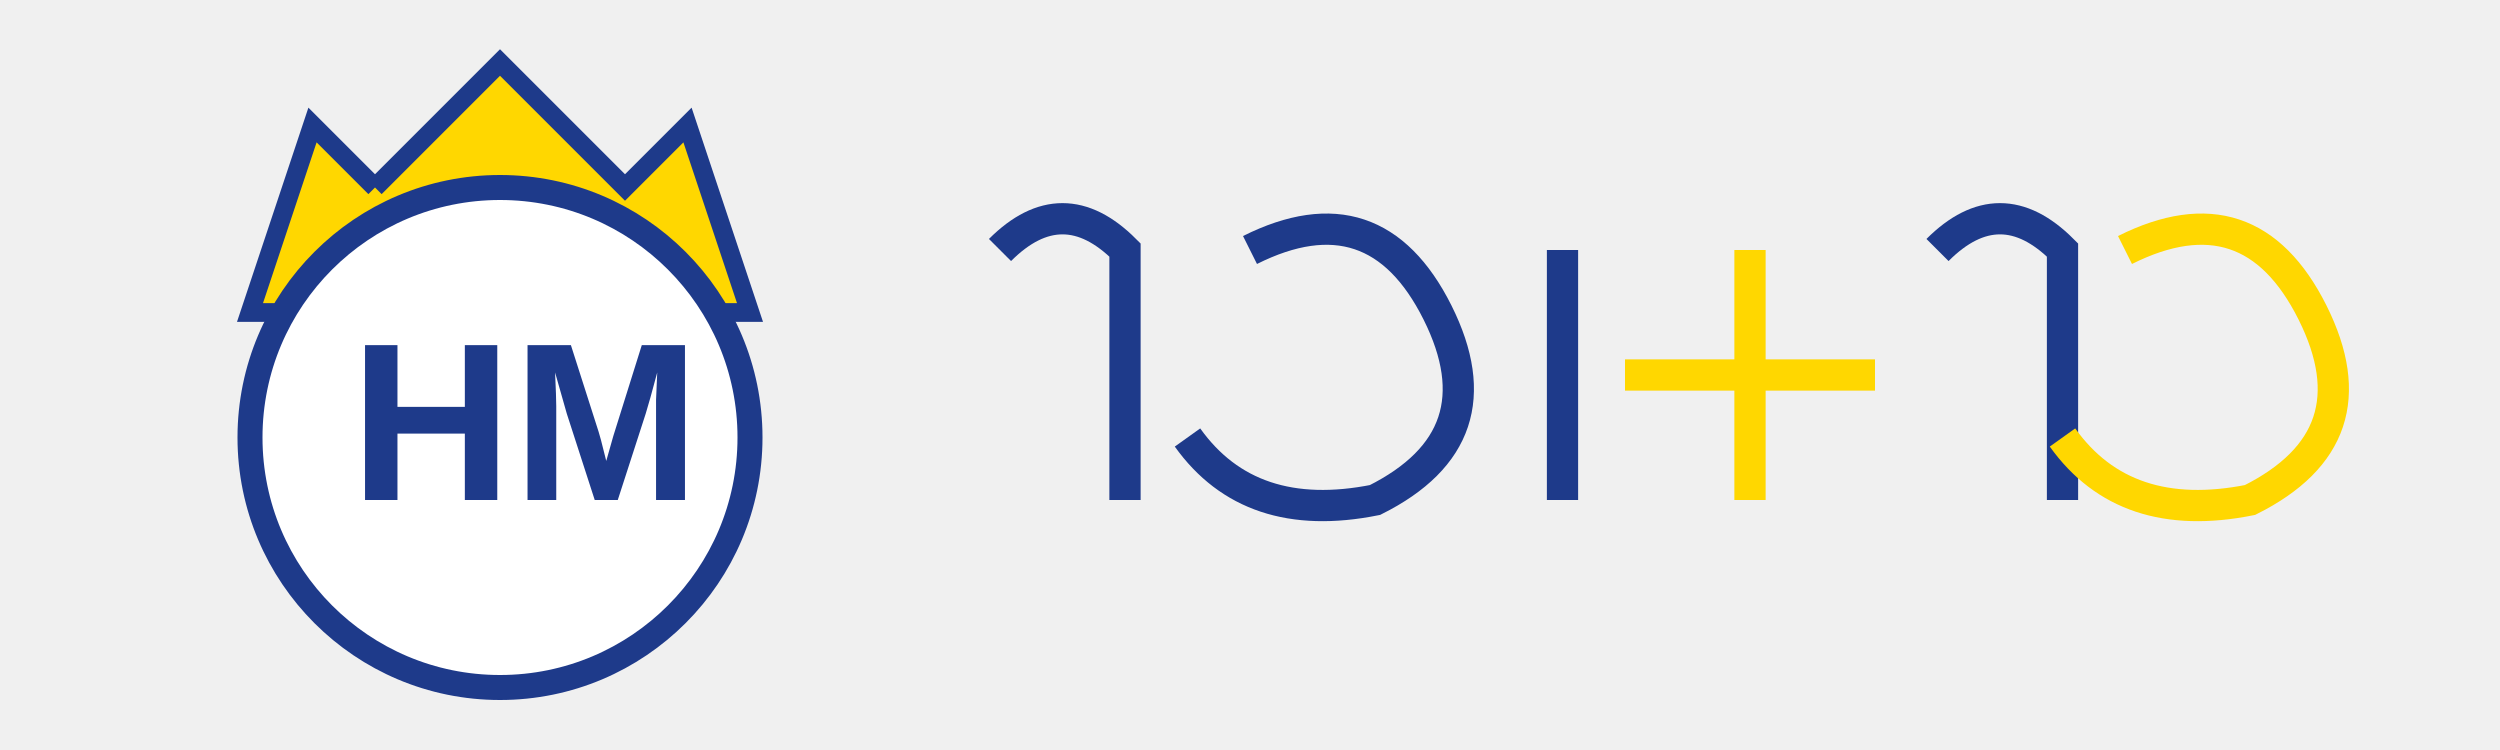
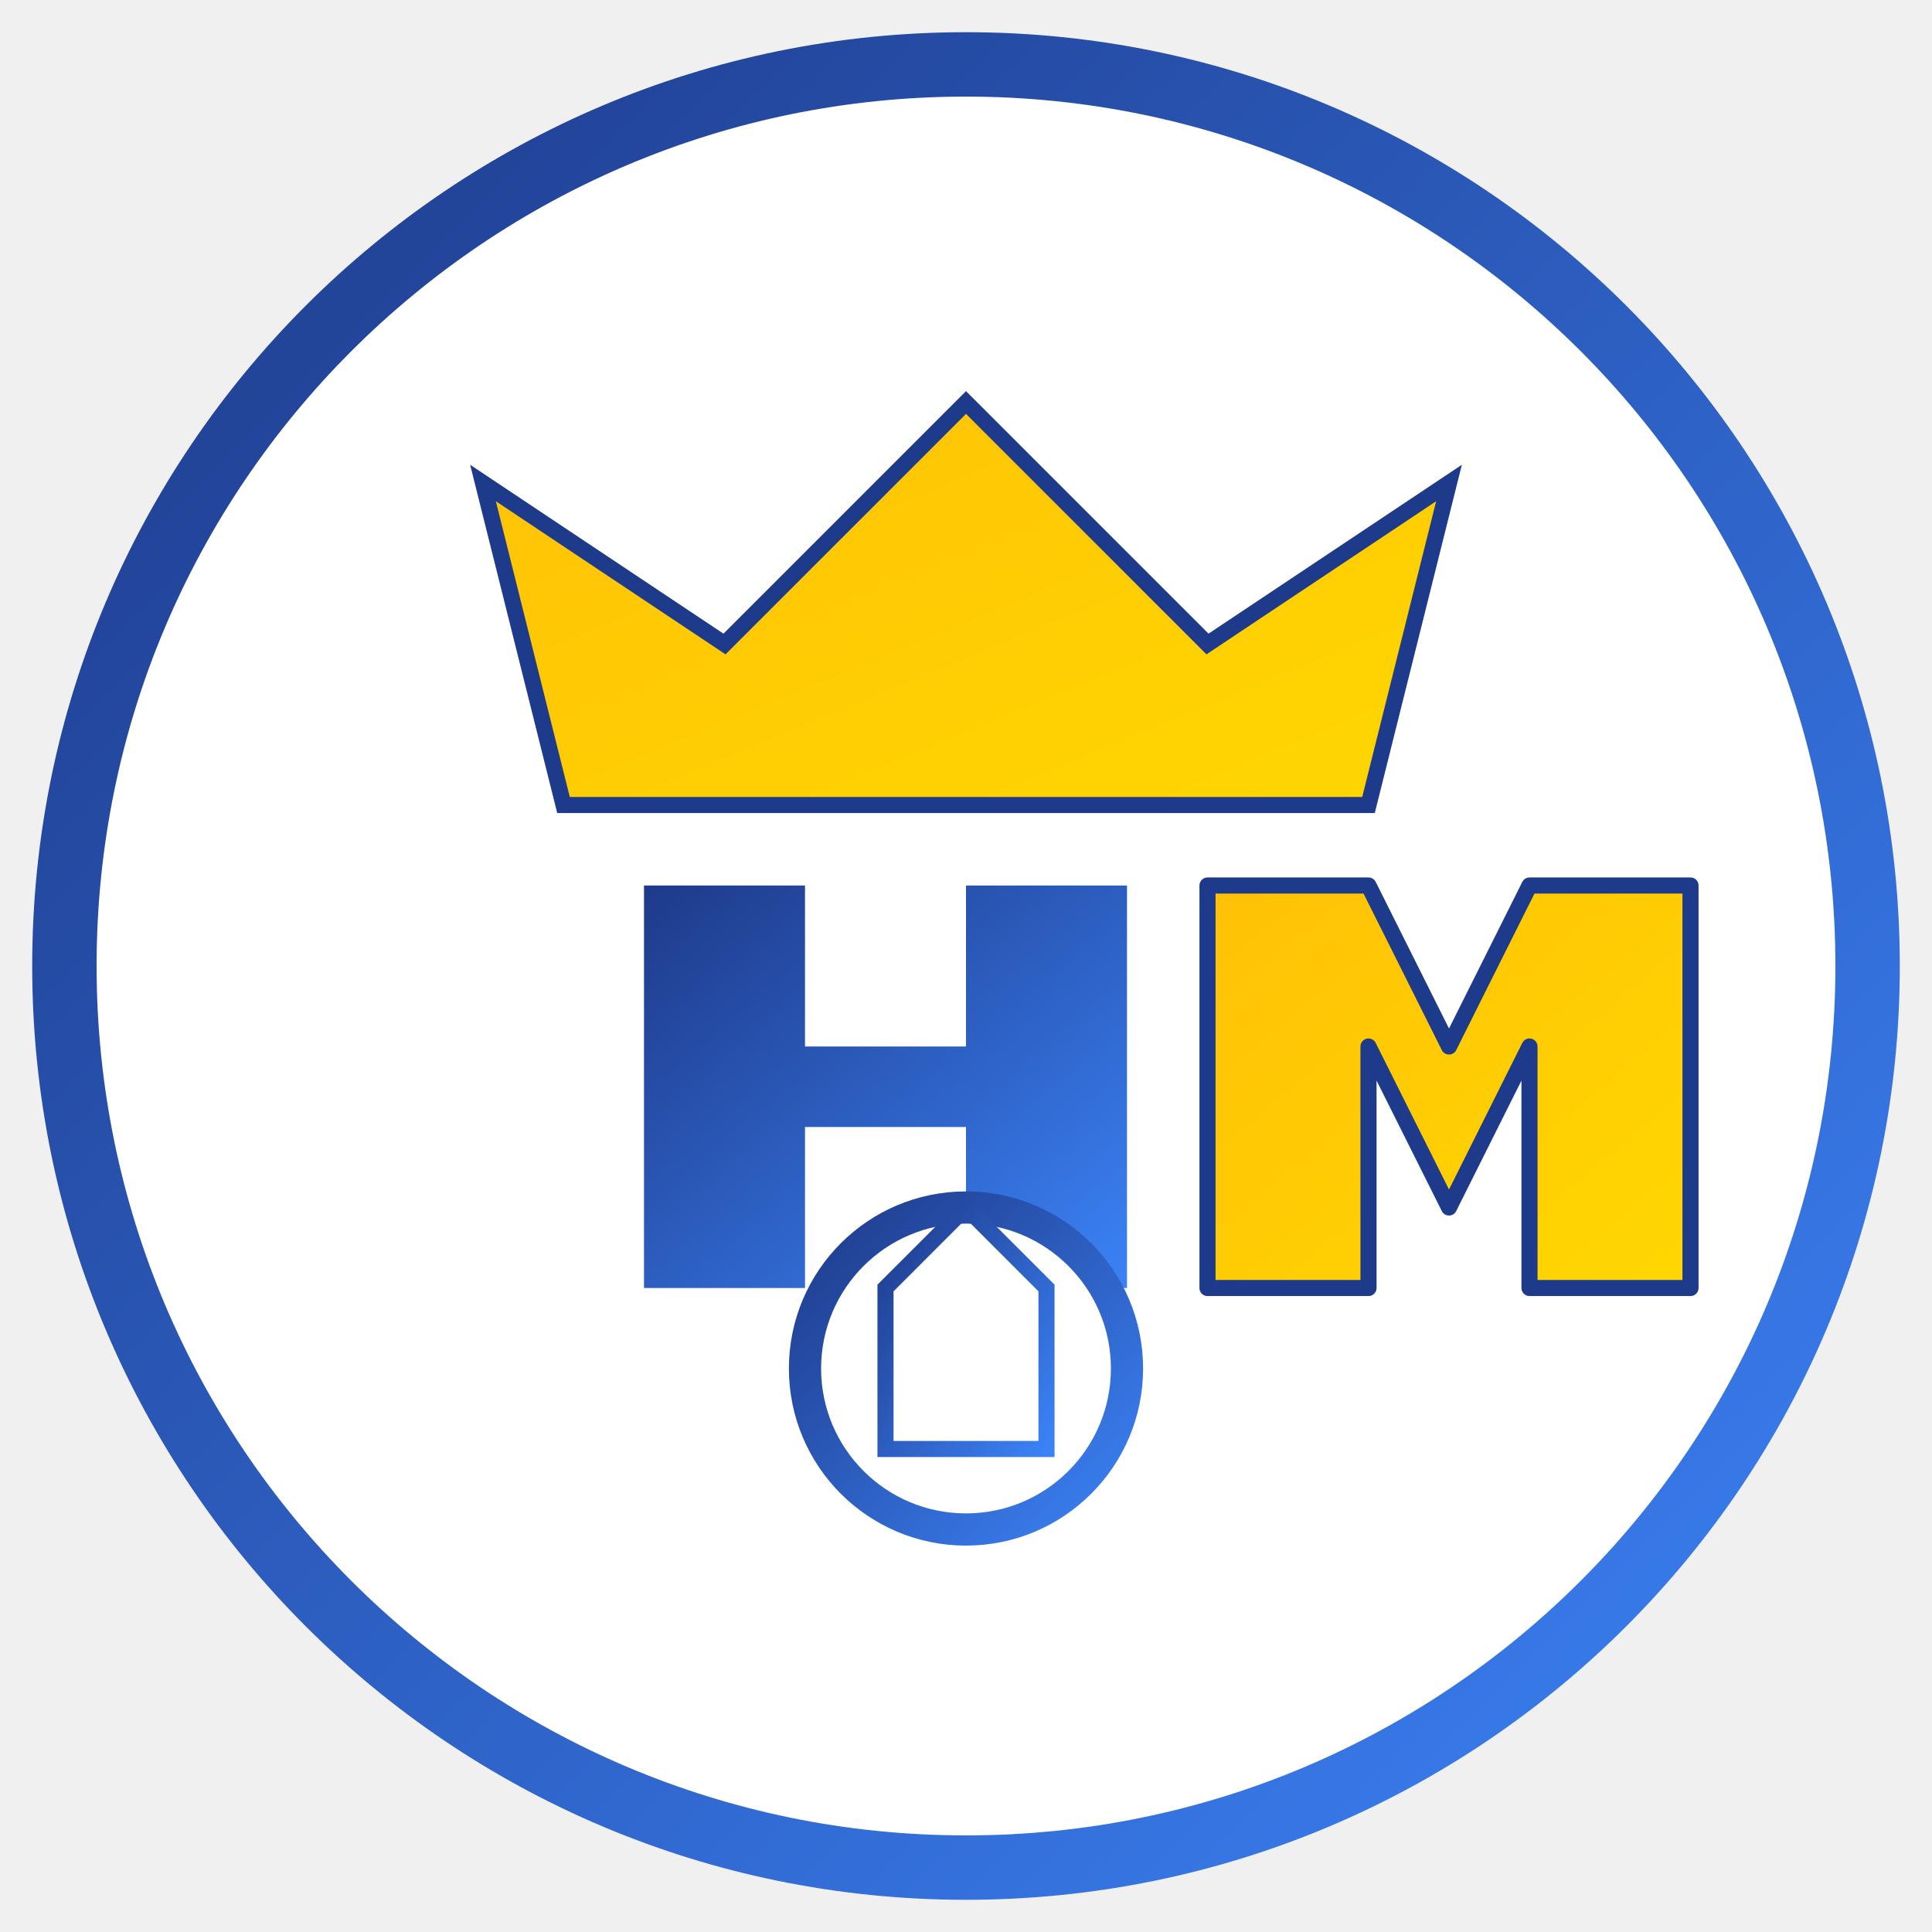
- <svg xmlns="http://www.w3.org/2000/svg" width="200" height="60" viewBox="0 0 200 60">
-   <path d="M30 15 L40 5 L50 15 L55 10 L60 25 L20 25 L25 10 L30 15" fill="#FFD700" stroke="#1E3A8A" stroke-width="1.5" />
-   <circle cx="40" cy="35" r="20" fill="#FFFFFF" stroke="#1E3A8A" stroke-width="2" />
-   <text x="28" y="40" font-family="Arial, sans-serif" font-weight="bold" font-size="18" fill="#1E3A8A">HM</text>
-   <path d="M80 20 Q85 15, 90 20 L90 40" stroke="#1E3A8A" stroke-width="2.5" fill="none" />
-   <path d="M100 20 Q110 15, 115 25 Q120 35, 110 40 Q100 42, 95 35" stroke="#1E3A8A" stroke-width="2.5" fill="none" />
-   <path d="M125 20 L125 40" stroke="#1E3A8A" stroke-width="2.5" fill="none" />
-   <path d="M140 20 L140 40 M130 30 L150 30" stroke="#FFD700" stroke-width="2.5" fill="none" />
-   <path d="M155 20 Q160 15, 165 20 L165 40" stroke="#1E3A8A" stroke-width="2.5" fill="none" />
-   <path d="M170 20 Q180 15, 185 25 Q190 35, 180 40 Q170 42, 165 35" stroke="#FFD700" stroke-width="2.5" fill="none" />
+ <svg xmlns="http://www.w3.org/2000/svg" width="120" height="120" viewBox="0 0 120 120">
+   <defs>
+     <linearGradient id="gradientBlue" x1="0%" y1="0%" x2="100%" y2="100%">
+       <stop offset="0%" stop-color="#1E3A8A" />
+       <stop offset="100%" stop-color="#3B82F6" />
+     </linearGradient>
+     <linearGradient id="gradientGold" x1="0%" y1="0%" x2="100%" y2="100%">
+       <stop offset="0%" stop-color="#FFC107" />
+       <stop offset="100%" stop-color="#FFD700" />
+     </linearGradient>
+   </defs>
+   <circle cx="60" cy="60" r="56" fill="white" stroke="url(#gradientBlue)" stroke-width="4" />
+   <path d="M60 25 L75 40 L90 30 L85 50 L35 50 L30 30 L45 40 Z" fill="url(#gradientGold)" stroke="#1E3A8A" stroke-width="1" />
+   <g transform="translate(35, 45)">
+     <path d="M5 10 L5 35 L15 35 L15 25 L25 25 L25 35 L35 35 L35 10 L25 10 L25 20 L15 20 L15 10 Z" fill="url(#gradientBlue)" />
+     <path d="M50 10 L40 10 L40 35 L50 35 L50 20 L55 30 L60 20 L60 35 L70 35 L70 10 L60 10 L55 20 Z" fill="url(#gradientGold)" stroke="#1E3A8A" stroke-width="1" stroke-linejoin="round" />
+   </g>
+   <circle cx="60" cy="85" r="10" fill="white" stroke="url(#gradientBlue)" stroke-width="2" />
+   <path d="M60 75 L55 80 L55 90 L65 90 L65 80 Z" fill="none" stroke="url(#gradientBlue)" stroke-width="1" />
+   <path d="M50 85 L70 85" fill="none" stroke="url(#gradientBlue)" stroke-width="1" />
+   <path d="M55 80 L65 80" fill="none" stroke="url(#gradientBlue)" stroke-width="1" />
+   <path d="M55 90 L65 90" fill="none" stroke="url(#gradientBlue)" stroke-width="1" />
</svg>
